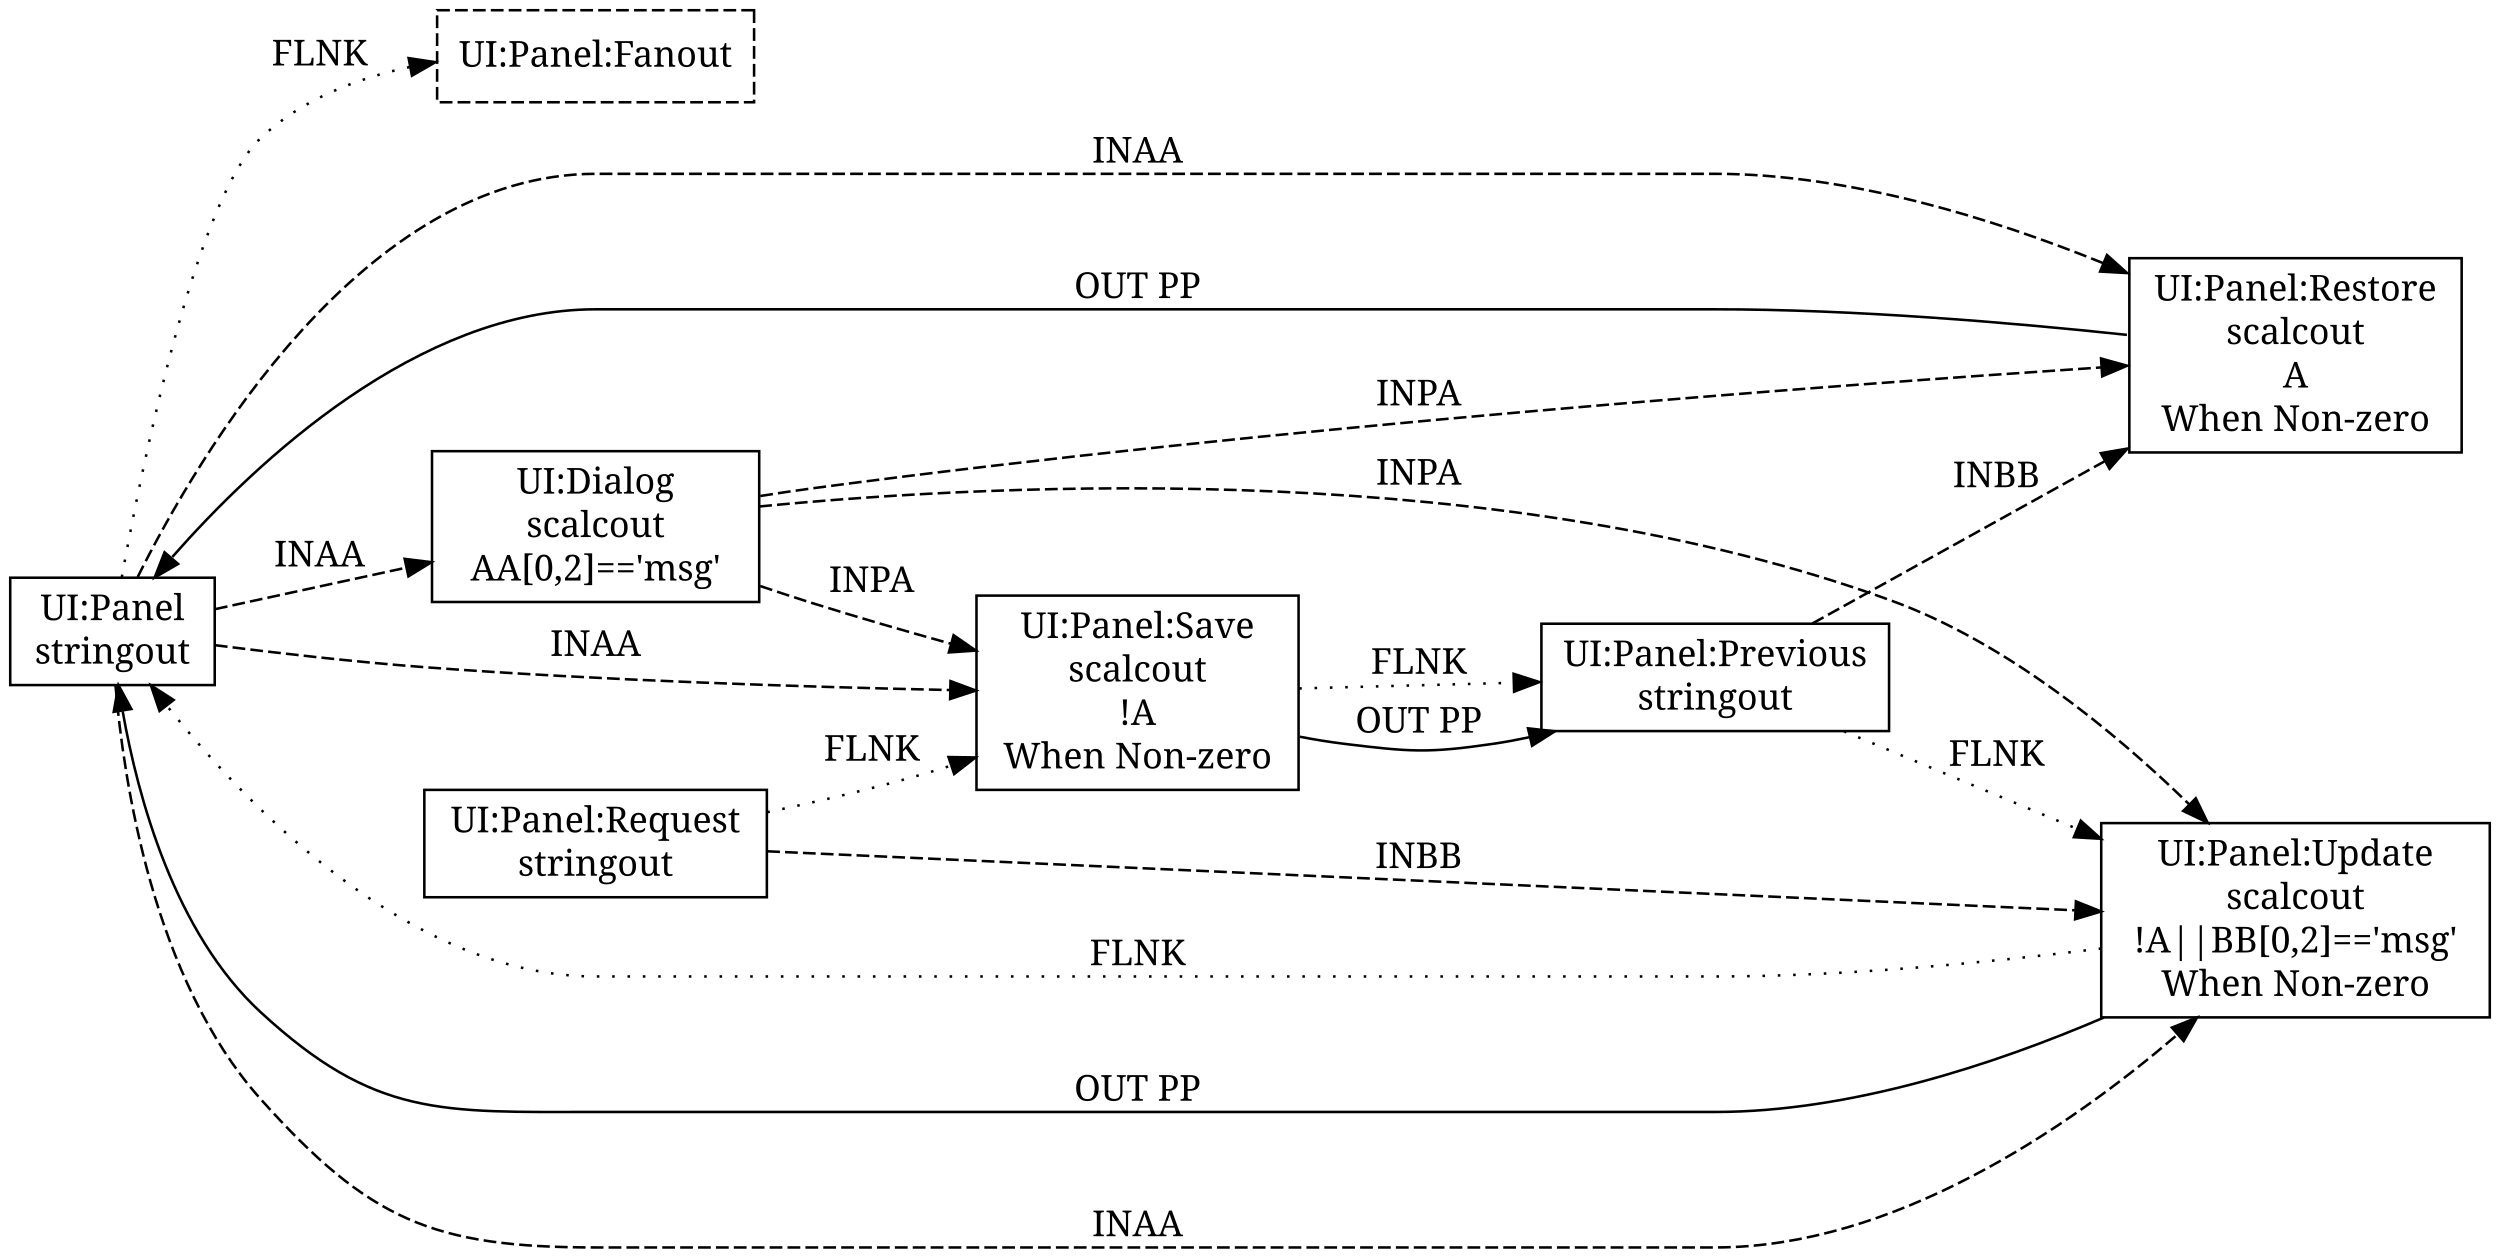
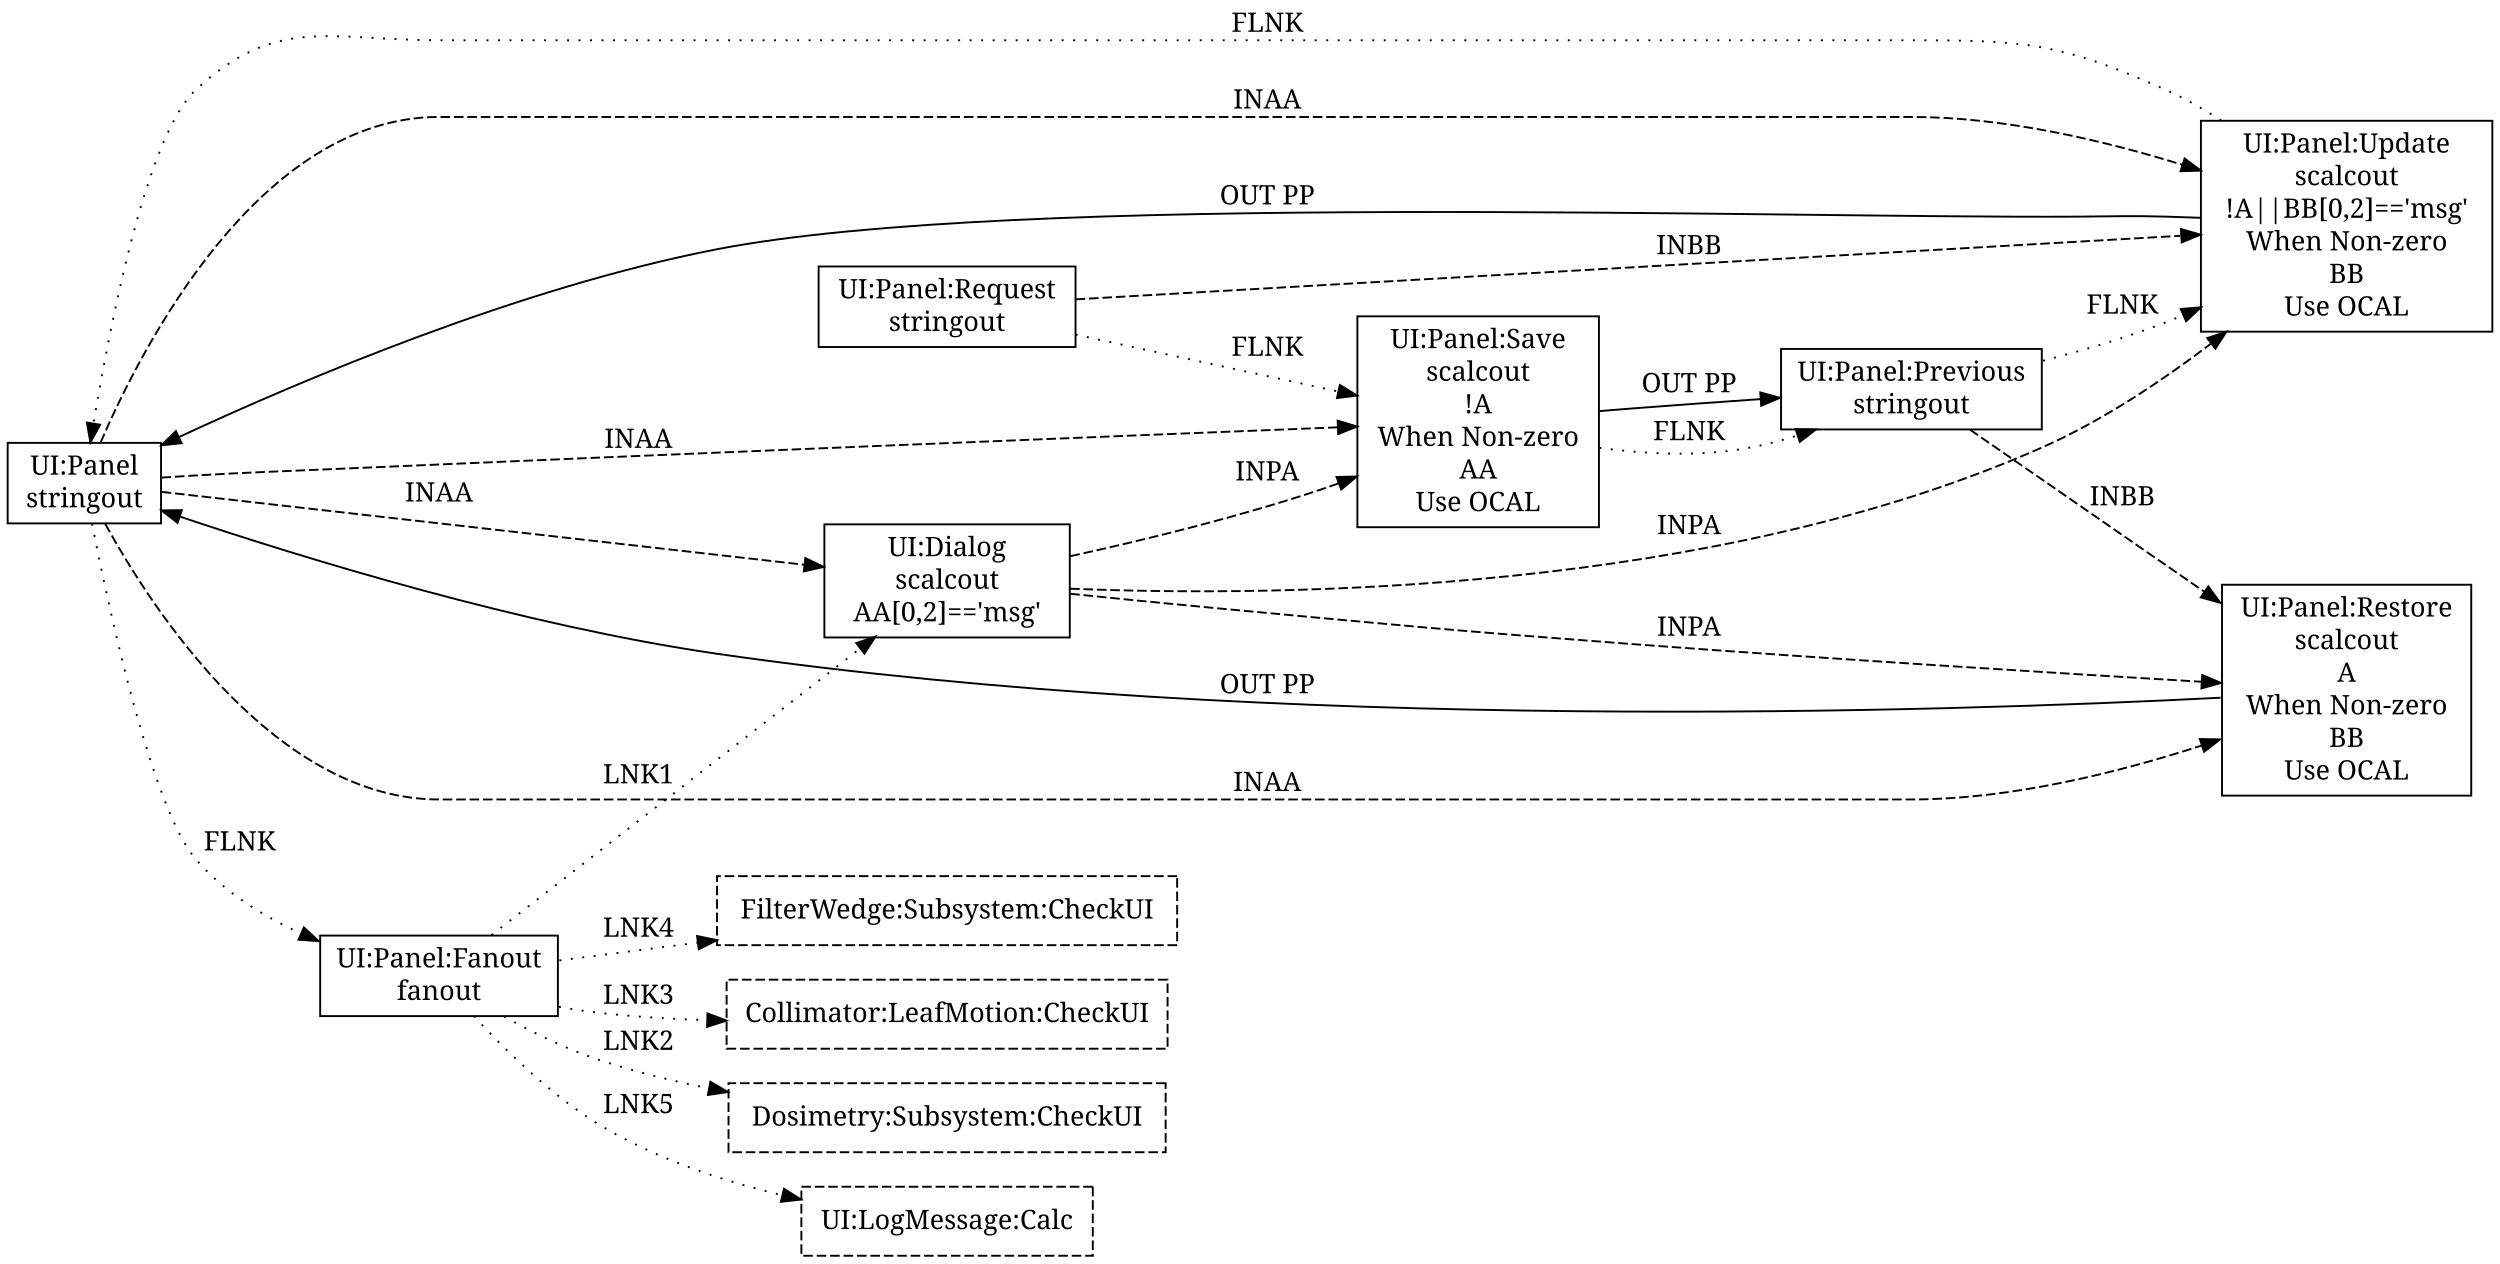
- <svg xmlns="http://www.w3.org/2000/svg" width="978pt" height="492pt" viewBox="0.00 0.00 978.00 492.00">
-   <g id="graph1" class="graph" transform="scale(1 1) rotate(0) translate(4 488)">
-     <polygon fill="white" stroke="white" points="-4,5 -4,-488 975,-488 975,5 -4,5" />
+ <svg xmlns="http://www.w3.org/2000/svg" width="1304pt" height="659pt" viewBox="0.00 0.00 1304.00 659.00">
+   <g id="graph1" class="graph" transform="scale(1 1) rotate(0) translate(4 655)">
+     <polygon fill="white" stroke="white" points="-4,5 -4,-655 1301,-655 1301,5 -4,5" />
    <g id="node1" class="node">
-       <polygon fill="none" stroke="black" points="80,-262 1.42109e-14,-262 0,-220 80,-220 80,-262" />
-       <text text-anchor="middle" x="40" y="-245.4" font-family="Times Roman,serif" font-size="14.00">UI:Panel</text>
-       <text text-anchor="middle" x="40" y="-228.4" font-family="Times Roman,serif" font-size="14.00">stringout</text>
+       <polygon fill="none" stroke="black" points="80,-424 1.42109e-14,-424 0,-382 80,-382 80,-424" />
+       <text text-anchor="middle" x="40" y="-407.4" font-family="Times Roman,serif" font-size="14.00">UI:Panel</text>
+       <text text-anchor="middle" x="40" y="-390.4" font-family="Times Roman,serif" font-size="14.00">stringout</text>
    </g>
    <g id="node3" class="node">
-       <polygon fill="none" stroke="black" stroke-dasharray="5,2" points="291,-484 167,-484 167,-448 291,-448 291,-484" />
-       <text text-anchor="middle" x="229" y="-461.9" font-family="Times Roman,serif" font-size="14.00">UI:Panel:Fanout</text>
+       <polygon fill="none" stroke="black" points="287,-167 163,-167 163,-125 287,-125 287,-167" />
+       <text text-anchor="middle" x="225" y="-150.4" font-family="Times Roman,serif" font-size="14.00">UI:Panel:Fanout</text>
+       <text text-anchor="middle" x="225" y="-133.4" font-family="Times Roman,serif" font-size="14.00">fanout</text>
    </g>
    <g id="edge2" class="edge">
-       <path fill="none" stroke="black" stroke-dasharray="1,5" d="M43.651,-262.219C51.813,-307.225 72.812,-410.097 98,-434 113.76,-448.956 135.309,-457.274 156.378,-461.801" />
-       <polygon fill="black" stroke="black" points="155.852,-465.263 166.328,-463.678 157.15,-458.384 155.852,-465.263" />
-       <text text-anchor="middle" x="121" y="-462.4" font-family="Times Roman,serif" font-size="14.00">FLNK  </text>
+       <path fill="none" stroke="black" stroke-dasharray="1,5" d="M44.008,-381.836C52.871,-336.887 75.166,-233.816 98,-207 112.508,-189.962 132.866,-177.311 153.041,-168.088" />
+       <polygon fill="black" stroke="black" points="154.491,-171.274 162.276,-164.088 151.708,-164.851 154.491,-171.274" />
+       <text text-anchor="middle" x="121" y="-211.4" font-family="Times Roman,serif" font-size="14.00">FLNK  </text>
    </g>
-     <g id="node4" class="node">
-       <polygon fill="none" stroke="black" points="293,-311.5 165,-311.5 165,-252.5 293,-252.5 293,-311.5" />
-       <text text-anchor="middle" x="229" y="-294.9" font-family="Times Roman,serif" font-size="14.00">UI:Dialog</text>
-       <text text-anchor="middle" x="229" y="-277.9" font-family="Times Roman,serif" font-size="14.00">scalcout</text>
-       <text text-anchor="middle" x="229" y="-260.9" font-family="Times Roman,serif" font-size="14.00">AA[0,2]=='msg'</text>
+     <g id="node5" class="node">
+       <polygon fill="none" stroke="black" points="554,-381.5 426,-381.5 426,-322.5 554,-322.5 554,-381.5" />
+       <text text-anchor="middle" x="490" y="-364.9" font-family="Times Roman,serif" font-size="14.00">UI:Dialog</text>
+       <text text-anchor="middle" x="490" y="-347.9" font-family="Times Roman,serif" font-size="14.00">scalcout</text>
+       <text text-anchor="middle" x="490" y="-330.9" font-family="Times Roman,serif" font-size="14.00">AA[0,2]=='msg'</text>
+     </g>
+     <g id="edge14" class="edge">
+       <path fill="none" stroke="black" stroke-dasharray="5,2" d="M80.331,-398.429C155.783,-389.878 319.321,-371.344 415.39,-360.456" />
+       <polygon fill="black" stroke="black" points="416.073,-363.901 425.615,-359.297 415.285,-356.945 416.073,-363.901" />
+       <text text-anchor="middle" x="225" y="-393.4" font-family="Times Roman,serif" font-size="14.00">INAA  </text>
+     </g>
+     <g id="node17" class="node">
+       <polygon fill="none" stroke="black" points="830,-490 704,-490 704,-380 830,-380 830,-490" />
+       <text text-anchor="middle" x="767" y="-473.4" font-family="Times Roman,serif" font-size="14.00">UI:Panel:Save</text>
+       <text text-anchor="middle" x="767" y="-456.4" font-family="Times Roman,serif" font-size="14.00">scalcout</text>
+       <text text-anchor="middle" x="767" y="-439.4" font-family="Times Roman,serif" font-size="14.00">!A</text>
+       <text text-anchor="middle" x="767" y="-422.4" font-family="Times Roman,serif" font-size="14.00">When Non-zero</text>
+       <text text-anchor="middle" x="767" y="-405.4" font-family="Times Roman,serif" font-size="14.00">AA</text>
+       <text text-anchor="middle" x="767" y="-388.4" font-family="Times Roman,serif" font-size="14.00">Use OCAL</text>
+     </g>
+     <g id="edge24" class="edge">
+       <path fill="none" stroke="black" stroke-dasharray="5,2" d="M80.242,-405.89C86.195,-406.285 92.256,-406.667 98,-407 126.428,-408.646 133.552,-408.745 162,-410 353.719,-418.454 579.653,-427.564 693.517,-432.095" />
+       <polygon fill="black" stroke="black" points="693.717,-435.606 703.849,-432.506 693.996,-428.611 693.717,-435.606" />
+       <text text-anchor="middle" x="329" y="-421.4" font-family="Times Roman,serif" font-size="14.00">INAA  </text>
+     </g>
+     <g id="node24" class="node">
+       <polygon fill="none" stroke="black" points="1296,-592 1144,-592 1144,-482 1296,-482 1296,-592" />
+       <text text-anchor="middle" x="1220" y="-575.4" font-family="Times Roman,serif" font-size="14.00">UI:Panel:Update</text>
+       <text text-anchor="middle" x="1220" y="-558.4" font-family="Times Roman,serif" font-size="14.00">scalcout</text>
+       <text text-anchor="middle" x="1220" y="-541.4" font-family="Times Roman,serif" font-size="14.00">!A||BB[0,2]=='msg'</text>
+       <text text-anchor="middle" x="1220" y="-524.4" font-family="Times Roman,serif" font-size="14.00">When Non-zero</text>
+       <text text-anchor="middle" x="1220" y="-507.4" font-family="Times Roman,serif" font-size="14.00">BB</text>
+       <text text-anchor="middle" x="1220" y="-490.4" font-family="Times Roman,serif" font-size="14.00">Use OCAL</text>
+     </g>
+     <g id="edge36" class="edge">
+       <path fill="none" stroke="black" stroke-dasharray="5,2" d="M48.455,-424.17C69.869,-473.899 131.287,-594 225,-594 225,-594 225,-594 993,-594 1040.69,-594 1092.36,-582.021 1134.34,-569.046" />
+       <polygon fill="black" stroke="black" points="1135.49,-572.354 1143.96,-566.001 1133.37,-565.68 1135.49,-572.354" />
+       <text text-anchor="middle" x="657" y="-598.4" font-family="Times Roman,serif" font-size="14.00">INAA  </text>
+     </g>
+     <g id="node30" class="node">
+       <polygon fill="none" stroke="black" points="1285,-350 1155,-350 1155,-240 1285,-240 1285,-350" />
+       <text text-anchor="middle" x="1220" y="-333.4" font-family="Times Roman,serif" font-size="14.00">UI:Panel:Restore</text>
+       <text text-anchor="middle" x="1220" y="-316.4" font-family="Times Roman,serif" font-size="14.00">scalcout</text>
+       <text text-anchor="middle" x="1220" y="-299.4" font-family="Times Roman,serif" font-size="14.00">A</text>
+       <text text-anchor="middle" x="1220" y="-282.4" font-family="Times Roman,serif" font-size="14.00">When Non-zero</text>
+       <text text-anchor="middle" x="1220" y="-265.4" font-family="Times Roman,serif" font-size="14.00">BB</text>
+       <text text-anchor="middle" x="1220" y="-248.4" font-family="Times Roman,serif" font-size="14.00">Use OCAL</text>
+     </g>
+     <g id="edge44" class="edge">
+       <path fill="none" stroke="black" stroke-dasharray="5,2" d="M50.877,-381.767C75.397,-337.203 139.572,-238 225,-238 225,-238 225,-238 993,-238 1044.56,-238 1100.79,-252.007 1144.38,-266.133" />
+       <polygon fill="black" stroke="black" points="1143.45,-269.513 1154.05,-269.335 1145.65,-262.868 1143.45,-269.513" />
+       <text text-anchor="middle" x="657" y="-242.4" font-family="Times Roman,serif" font-size="14.00">INAA  </text>
    </g>
    <g id="edge4" class="edge">
-       <path fill="none" stroke="black" stroke-dasharray="5,2" d="M80.082,-249.695C101.797,-254.406 129.327,-260.378 154.793,-265.902" />
-       <polygon fill="black" stroke="black" points="154.292,-269.375 164.807,-268.075 155.777,-262.534 154.292,-269.375" />
-       <text text-anchor="middle" x="121" y="-266.4" font-family="Times Roman,serif" font-size="14.00">INAA  </text>
+       <path fill="none" stroke="black" stroke-dasharray="1,5" d="M252.362,-167.27C297.769,-202.568 389.155,-273.607 444.425,-316.572" />
+       <polygon fill="black" stroke="black" points="442.597,-319.584 452.64,-322.958 446.893,-314.057 442.597,-319.584" />
+       <text text-anchor="middle" x="329" y="-246.4" font-family="Times Roman,serif" font-size="14.00">LNK1  </text>
    </g>
-     <g id="node8" class="node">
-       <polygon fill="none" stroke="black" points="504,-255 378,-255 378,-179 504,-179 504,-255" />
-       <text text-anchor="middle" x="441" y="-238.4" font-family="Times Roman,serif" font-size="14.00">UI:Panel:Save</text>
-       <text text-anchor="middle" x="441" y="-221.4" font-family="Times Roman,serif" font-size="14.00">scalcout</text>
-       <text text-anchor="middle" x="441" y="-204.4" font-family="Times Roman,serif" font-size="14.00">!A</text>
-       <text text-anchor="middle" x="441" y="-187.4" font-family="Times Roman,serif" font-size="14.00">When Non-zero</text>
+     <g id="node7" class="node">
+       <polygon fill="none" stroke="black" stroke-dasharray="5,2" points="566,-36 414,-36 414,-1.06581e-14 566,-0 566,-36" />
+       <text text-anchor="middle" x="490" y="-13.9" font-family="Times Roman,serif" font-size="14.00">UI:LogMessage:Calc</text>
    </g>
-     <g id="edge14" class="edge">
-       <path fill="none" stroke="black" stroke-dasharray="5,2" d="M80.037,-235.604C103.811,-232.601 134.575,-229.062 162,-227 231.615,-221.766 311.215,-219.256 367.526,-218.062" />
-       <polygon fill="black" stroke="black" points="367.835,-221.556 377.762,-217.854 367.693,-214.558 367.835,-221.556" />
-       <text text-anchor="middle" x="229" y="-231.4" font-family="Times Roman,serif" font-size="14.00">INAA  </text>
+     <g id="edge6" class="edge">
+       <path fill="none" stroke="black" stroke-dasharray="1,5" d="M243.199,-124.967C258.564,-108.253 281.865,-85.232 306,-70 335.384,-51.456 371.5,-39.383 403.931,-31.589" />
+       <polygon fill="black" stroke="black" points="404.904,-34.957 413.866,-29.305 403.336,-28.135 404.904,-34.957" />
+       <text text-anchor="middle" x="329" y="-74.4" font-family="Times Roman,serif" font-size="14.00">LNK5  </text>
+     </g>
+     <g id="node9" class="node">
+       <polygon fill="none" stroke="black" stroke-dasharray="5,2" points="610,-198 370,-198 370,-162 610,-162 610,-198" />
+       <text text-anchor="middle" x="490" y="-175.9" font-family="Times Roman,serif" font-size="14.00">FilterWedge:Subsystem:CheckUI</text>
+     </g>
+     <g id="edge8" class="edge">
+       <path fill="none" stroke="black" stroke-dasharray="1,5" d="M287.801,-154.058C309.555,-156.849 334.814,-160.089 359.954,-163.315" />
+       <polygon fill="black" stroke="black" points="359.587,-166.796 369.951,-164.597 360.478,-159.853 359.587,-166.796" />
+       <text text-anchor="middle" x="329" y="-166.4" font-family="Times Roman,serif" font-size="14.00">LNK4  </text>
+     </g>
+     <g id="node11" class="node">
+       <polygon fill="none" stroke="black" stroke-dasharray="5,2" points="605,-144 375,-144 375,-108 605,-108 605,-144" />
+       <text text-anchor="middle" x="490" y="-121.9" font-family="Times Roman,serif" font-size="14.00">Collimator:LeafMotion:CheckUI</text>
+     </g>
+     <g id="edge10" class="edge">
+       <path fill="none" stroke="black" stroke-dasharray="1,5" d="M287.545,-129.863C293.748,-128.705 299.976,-127.714 306,-127 324.91,-124.76 344.99,-123.509 364.669,-122.907" />
+       <polygon fill="black" stroke="black" points="365.007,-126.4 374.916,-122.65 364.831,-119.402 365.007,-126.4" />
+       <text text-anchor="middle" x="329" y="-131.4" font-family="Times Roman,serif" font-size="14.00">LNK3  </text>
+     </g>
+     <g id="node13" class="node">
+       <polygon fill="none" stroke="black" stroke-dasharray="5,2" points="604,-90 376,-90 376,-54 604,-54 604,-90" />
+       <text text-anchor="middle" x="490" y="-67.9" font-family="Times Roman,serif" font-size="14.00">Dosimetry:Subsystem:CheckUI</text>
+     </g>
+     <g id="edge12" class="edge">
+       <path fill="none" stroke="black" stroke-dasharray="1,5" d="M258.984,-124.825C273.073,-116.891 289.87,-108.48 306,-103 324.979,-96.553 345.533,-91.411 365.791,-87.321" />
+       <polygon fill="black" stroke="black" points="366.554,-90.738 375.704,-85.396 365.22,-83.866 366.554,-90.738" />
+       <text text-anchor="middle" x="329" y="-107.4" font-family="Times Roman,serif" font-size="14.00">LNK2  </text>
+     </g>
+     <g id="edge20" class="edge">
+       <path fill="none" stroke="black" stroke-dasharray="5,2" d="M554.327,-364.9C592.958,-373.349 642.827,-385.5 686,-400 688.723,-400.914 691.481,-401.883 694.256,-402.892" />
+       <polygon fill="black" stroke="black" points="693.129,-406.208 703.721,-406.463 695.6,-399.658 693.129,-406.208" />
+       <text text-anchor="middle" x="657" y="-404.4" font-family="Times Roman,serif" font-size="14.00">INPA  </text>
+     </g>
+     <g id="edge32" class="edge">
+       <path fill="none" stroke="black" stroke-dasharray="5,2" d="M554.151,-347.931C663.483,-343.534 890.701,-345.545 1062,-422 1092.74,-435.722 1123.39,-456.085 1149.4,-475.88" />
+       <polygon fill="black" stroke="black" points="1147.27,-478.653 1157.32,-481.997 1151.55,-473.113 1147.27,-478.653" />
+       <text text-anchor="middle" x="877" y="-376.4" font-family="Times Roman,serif" font-size="14.00">INPA  </text>
+     </g>
+     <g id="edge42" class="edge">
+       <path fill="none" stroke="black" stroke-dasharray="5,2" d="M554.223,-345.283C577.459,-342.906 603.904,-340.263 628,-338 725.712,-328.825 750.136,-326.382 848,-319 950.469,-311.271 1068.93,-303.897 1144.13,-299.411" />
+       <polygon fill="black" stroke="black" points="1144.68,-302.885 1154.45,-298.797 1144.26,-295.897 1144.68,-302.885" />
+       <text text-anchor="middle" x="877" y="-323.4" font-family="Times Roman,serif" font-size="14.00">INPA  </text>
    </g>
    <g id="node15" class="node">
-       <polygon fill="none" stroke="black" points="970,-166 818,-166 818,-90 970,-90 970,-166" />
-       <text text-anchor="middle" x="894" y="-149.4" font-family="Times Roman,serif" font-size="14.00">UI:Panel:Update</text>
-       <text text-anchor="middle" x="894" y="-132.4" font-family="Times Roman,serif" font-size="14.00">scalcout</text>
-       <text text-anchor="middle" x="894" y="-115.4" font-family="Times Roman,serif" font-size="14.00">!A||BB[0,2]=='msg'</text>
-       <text text-anchor="middle" x="894" y="-98.4" font-family="Times Roman,serif" font-size="14.00">When Non-zero</text>
+       <polygon fill="none" stroke="black" points="557,-516 423,-516 423,-474 557,-474 557,-516" />
+       <text text-anchor="middle" x="490" y="-499.4" font-family="Times Roman,serif" font-size="14.00">UI:Panel:Request</text>
+       <text text-anchor="middle" x="490" y="-482.4" font-family="Times Roman,serif" font-size="14.00">stringout</text>
+     </g>
+     <g id="edge16" class="edge">
+       <path fill="none" stroke="black" stroke-dasharray="1,5" d="M557.054,-480.476C598.411,-471.518 651.471,-460.024 693.902,-450.834" />
+       <polygon fill="black" stroke="black" points="694.858,-454.208 703.89,-448.67 693.376,-447.366 694.858,-454.208" />
+       <text text-anchor="middle" x="657" y="-469.4" font-family="Times Roman,serif" font-size="14.00">FLNK  </text>
+     </g>
+     <g id="edge28" class="edge">
+       <path fill="none" stroke="black" stroke-dasharray="5,2" d="M557.043,-498.857C689.821,-506.497 986.1,-523.543 1133.41,-532.018" />
+       <polygon fill="black" stroke="black" points="1133.57,-535.533 1143.75,-532.613 1133.97,-528.544 1133.57,-535.533" />
+       <text text-anchor="middle" x="877" y="-522.4" font-family="Times Roman,serif" font-size="14.00">INBB  </text>
+     </g>
+     <g id="node19" class="node">
+       <polygon fill="none" stroke="black" points="1061,-473 925,-473 925,-431 1061,-431 1061,-473" />
+       <text text-anchor="middle" x="993" y="-456.4" font-family="Times Roman,serif" font-size="14.00">UI:Panel:Previous</text>
+       <text text-anchor="middle" x="993" y="-439.4" font-family="Times Roman,serif" font-size="14.00">stringout</text>
+     </g>
+     <g id="edge22" class="edge">
+       <path fill="none" stroke="black" stroke-dasharray="1,5" d="M830.224,-421.416C854.074,-418.181 881.383,-416.745 906,-421 915.051,-422.564 924.407,-424.981 933.478,-427.789" />
+       <polygon fill="black" stroke="black" points="932.59,-431.181 943.183,-430.969 934.77,-424.529 932.59,-431.181" />
+       <text text-anchor="middle" x="877" y="-425.4" font-family="Times Roman,serif" font-size="14.00">FLNK  </text>
+     </g>
+     <g id="edge18" class="edge">
+       <path fill="none" stroke="black" d="M830.224,-440.57C836.231,-441.068 842.23,-441.552 848,-442 869.501,-443.67 892.807,-445.34 914.316,-446.823" />
+       <polygon fill="black" stroke="black" points="914.17,-450.321 924.385,-447.513 914.648,-443.338 914.17,-450.321" />
+       <text text-anchor="middle" x="877" y="-450.4" font-family="Times Roman,serif" font-size="14.00">OUT PP </text>
    </g>
    <g id="edge26" class="edge">
-       <path fill="none" stroke="black" stroke-dasharray="5,2" d="M41.178,-219.893C44.327,-182.715 55.861,-105.044 98,-58 140.484,-10.572 165.326,-0 229,-0 229,-0 229,-0 667,-0 736.638,-0 804.597,-46.272 847.722,-83.174" />
-       <polygon fill="black" stroke="black" points="845.644,-86.006 855.48,-89.942 850.246,-80.731 845.644,-86.006" />
-       <text text-anchor="middle" x="441" y="-4.4" font-family="Times Roman,serif" font-size="14.00">INAA  </text>
+       <path fill="none" stroke="black" stroke-dasharray="1,5" d="M1061.63,-466.83C1082.61,-472.221 1105.54,-478.993 1126,-487 1128.88,-488.126 1131.78,-489.318 1134.69,-490.562" />
+       <polygon fill="black" stroke="black" points="1133.44,-493.837 1144,-494.7 1136.28,-487.44 1133.44,-493.837" />
+       <text text-anchor="middle" x="1103" y="-491.4" font-family="Times Roman,serif" font-size="14.00">FLNK  </text>
    </g>
-     <g id="node21" class="node">
-       <polygon fill="none" stroke="black" points="959,-387 829,-387 829,-311 959,-311 959,-387" />
-       <text text-anchor="middle" x="894" y="-370.4" font-family="Times Roman,serif" font-size="14.00">UI:Panel:Restore</text>
-       <text text-anchor="middle" x="894" y="-353.4" font-family="Times Roman,serif" font-size="14.00">scalcout</text>
-       <text text-anchor="middle" x="894" y="-336.4" font-family="Times Roman,serif" font-size="14.00">A</text>
-       <text text-anchor="middle" x="894" y="-319.4" font-family="Times Roman,serif" font-size="14.00">When Non-zero</text>
+     <g id="edge38" class="edge">
+       <path fill="none" stroke="black" stroke-dasharray="5,2" d="M1023.61,-430.826C1054.75,-409.292 1104.18,-375.104 1145.66,-346.416" />
+       <polygon fill="black" stroke="black" points="1147.88,-349.138 1154.11,-340.571 1143.9,-343.38 1147.88,-349.138" />
+       <text text-anchor="middle" x="1103" y="-391.4" font-family="Times Roman,serif" font-size="14.00">INBB  </text>
+     </g>
+     <g id="edge30" class="edge">
+       <path fill="none" stroke="black" d="M1143.83,-541.395C1137.8,-541.638 1131.8,-541.846 1126,-542 1105.56,-542.543 1100.44,-542.132 1080,-542 922.18,-540.98 524.932,-555.069 370,-525 266.624,-504.937 152.822,-456.567 89.519,-427.115" />
+       <polygon fill="black" stroke="black" points="90.718,-423.812 80.177,-422.735 87.746,-430.15 90.718,-423.812" />
+       <text text-anchor="middle" x="657" y="-548.4" font-family="Times Roman,serif" font-size="14.00">OUT PP </text>
    </g>
    <g id="edge34" class="edge">
-       <path fill="none" stroke="black" stroke-dasharray="5,2" d="M49.844,-262.237C73.455,-309.652 138.162,-420 229,-420 229,-420 229,-420 667,-420 719.319,-420 775.455,-402.608 818.813,-385.04" />
-       <polygon fill="black" stroke="black" points="820.244,-388.235 828.145,-381.176 817.566,-381.768 820.244,-388.235" />
-       <text text-anchor="middle" x="441" y="-424.4" font-family="Times Roman,serif" font-size="14.00">INAA  </text>
+       <path fill="none" stroke="black" stroke-dasharray="1,5" d="M1154.56,-592.141C1145.35,-598.16 1135.71,-603.664 1126,-608 1071,-632.558 1053.23,-634 993,-634 225,-634 225,-634 225,-634 167.385,-634 140.215,-647.21 98,-608 72.582,-584.392 53.274,-485.319 44.768,-434.046" />
+       <polygon fill="black" stroke="black" points="48.222,-433.48 43.165,-424.17 41.312,-434.601 48.222,-433.48" />
+       <text text-anchor="middle" x="657" y="-638.4" font-family="Times Roman,serif" font-size="14.00">FLNK  </text>
    </g>
-     <g id="edge10" class="edge">
-       <path fill="none" stroke="black" stroke-dasharray="5,2" d="M293.351,-258.753C300.298,-256.403 307.281,-254.109 314,-252 331.399,-246.54 350.28,-241.085 368.032,-236.163" />
-       <polygon fill="black" stroke="black" points="369.048,-239.514 377.761,-233.486 367.191,-232.764 369.048,-239.514" />
-       <text text-anchor="middle" x="337" y="-256.4" font-family="Times Roman,serif" font-size="14.00">INPA  </text>
-     </g>
-     <g id="edge22" class="edge">
-       <path fill="none" stroke="black" stroke-dasharray="5,2" d="M293.007,-289.857C391.555,-299.447 584.872,-308.221 736,-253 780.975,-236.567 823.031,-201.963 852.429,-173.322" />
-       <polygon fill="black" stroke="black" points="854.99,-175.711 859.624,-166.184 850.06,-170.742 854.99,-175.711" />
-       <text text-anchor="middle" x="551" y="-298.4" font-family="Times Roman,serif" font-size="14.00">INPA  </text>
-     </g>
-     <g id="edge32" class="edge">
-       <path fill="none" stroke="black" stroke-dasharray="5,2" d="M293.421,-293.963C300.355,-295.073 307.315,-296.112 314,-297 494.034,-320.912 707.002,-336.87 818.031,-344.263" />
-       <polygon fill="black" stroke="black" points="817.918,-347.763 828.127,-344.93 818.38,-340.778 817.918,-347.763" />
-       <text text-anchor="middle" x="551" y="-329.4" font-family="Times Roman,serif" font-size="14.00">INPA  </text>
-     </g>
-     <g id="node6" class="node">
-       <polygon fill="none" stroke="black" points="296,-179 162,-179 162,-137 296,-137 296,-179" />
-       <text text-anchor="middle" x="229" y="-162.4" font-family="Times Roman,serif" font-size="14.00">UI:Panel:Request</text>
-       <text text-anchor="middle" x="229" y="-145.4" font-family="Times Roman,serif" font-size="14.00">stringout</text>
-     </g>
-     <g id="edge6" class="edge">
-       <path fill="none" stroke="black" stroke-dasharray="1,5" d="M296.146,-170.267C316.797,-174.596 339.485,-179.922 360,-186 362.617,-186.775 365.269,-187.596 367.938,-188.452" />
-       <polygon fill="black" stroke="black" points="367.054,-191.847 377.648,-191.688 369.268,-185.206 367.054,-191.847" />
-       <text text-anchor="middle" x="337" y="-190.4" font-family="Times Roman,serif" font-size="14.00">FLNK  </text>
-     </g>
-     <g id="edge18" class="edge">
-       <path fill="none" stroke="black" stroke-dasharray="5,2" d="M296.115,-154.972C417.528,-149.495 673.469,-137.949 807.695,-131.893" />
-       <polygon fill="black" stroke="black" points="808.101,-135.379 817.933,-131.432 807.785,-128.386 808.101,-135.379" />
-       <text text-anchor="middle" x="551" y="-148.4" font-family="Times Roman,serif" font-size="14.00">INBB  </text>
-     </g>
-     <g id="node10" class="node">
-       <polygon fill="none" stroke="black" points="735,-244 599,-244 599,-202 735,-202 735,-244" />
-       <text text-anchor="middle" x="667" y="-227.4" font-family="Times Roman,serif" font-size="14.00">UI:Panel:Previous</text>
-       <text text-anchor="middle" x="667" y="-210.4" font-family="Times Roman,serif" font-size="14.00">stringout</text>
-     </g>
-     <g id="edge8" class="edge">
-       <path fill="none" stroke="black" d="M504.402,-199.806C510.317,-198.669 516.248,-197.7 522,-197 547.589,-193.888 554.493,-193.27 580,-197 584.723,-197.691 589.547,-198.582 594.38,-199.616" />
-       <polygon fill="black" stroke="black" points="593.753,-203.064 604.287,-201.922 595.341,-196.246 593.753,-203.064" />
-       <text text-anchor="middle" x="551" y="-201.4" font-family="Times Roman,serif" font-size="14.00">OUT PP </text>
-     </g>
-     <g id="edge12" class="edge">
-       <path fill="none" stroke="black" stroke-dasharray="1,5" d="M504.254,-218.679C530.191,-219.368 560.497,-220.172 587.879,-220.899" />
-       <polygon fill="black" stroke="black" points="588.125,-224.407 598.214,-221.174 588.311,-217.41 588.125,-224.407" />
-       <text text-anchor="middle" x="551" y="-224.4" font-family="Times Roman,serif" font-size="14.00">FLNK  </text>
-     </g>
-     <g id="edge16" class="edge">
-       <path fill="none" stroke="black" stroke-dasharray="1,5" d="M717.379,-201.916C744.131,-190.721 777.743,-176.654 808.445,-163.805" />
-       <polygon fill="black" stroke="black" points="809.996,-166.95 817.87,-159.861 807.294,-160.493 809.996,-166.95" />
-       <text text-anchor="middle" x="777" y="-188.4" font-family="Times Roman,serif" font-size="14.00">FLNK  </text>
-     </g>
-     <g id="edge28" class="edge">
-       <path fill="none" stroke="black" stroke-dasharray="5,2" d="M704.995,-244.09C736.076,-261.342 780.982,-286.268 819.224,-307.495" />
-       <polygon fill="black" stroke="black" points="817.841,-310.73 828.283,-312.523 821.238,-304.609 817.841,-310.73" />
-       <text text-anchor="middle" x="777" y="-297.4" font-family="Times Roman,serif" font-size="14.00">INBB  </text>
-     </g>
-     <g id="edge24" class="edge">
-       <path fill="none" stroke="black" stroke-dasharray="1,5" d="M817.993,-116.936C773.988,-111.457 717.483,-106 667,-106 229,-106 229,-106 229,-106 156.72,-106 92.999,-172.187 61.287,-211.873" />
-       <polygon fill="black" stroke="black" points="58.411,-209.87 55.015,-219.906 63.928,-214.179 58.411,-209.87" />
-       <text text-anchor="middle" x="441" y="-110.4" font-family="Times Roman,serif" font-size="14.00">FLNK  </text>
-     </g>
-     <g id="edge20" class="edge">
-       <path fill="none" stroke="black" d="M819.068,-89.951C775.768,-71.386 719.608,-53 667,-53 229,-53 229,-53 229,-53 168.252,-53 142.677,-50.839 98,-92 64.289,-123.059 49.935,-176.044 43.993,-209.746" />
-       <polygon fill="black" stroke="black" points="40.483,-209.529 42.345,-219.959 47.394,-210.644 40.483,-209.529" />
-       <text text-anchor="middle" x="441" y="-57.4" font-family="Times Roman,serif" font-size="14.00">OUT PP </text>
-     </g>
-     <g id="edge30" class="edge">
-       <path fill="none" stroke="black" d="M828.054,-357C782.81,-361.807 721.358,-367 667,-367 229,-367 229,-367 229,-367 159.524,-367 96.162,-307.326 63.403,-270.112" />
-       <polygon fill="black" stroke="black" points="65.679,-267.391 56.506,-262.09 60.371,-271.954 65.679,-267.391" />
-       <text text-anchor="middle" x="441" y="-371.4" font-family="Times Roman,serif" font-size="14.00">OUT PP </text>
+     <g id="edge40" class="edge">
+       <path fill="none" stroke="black" d="M1154.23,-291.077C1010.87,-283.703 659.793,-272.046 370,-314 268.685,-328.668 154.054,-363.986 90.067,-385.46" />
+       <polygon fill="black" stroke="black" points="88.594,-382.263 80.242,-388.782 90.836,-388.894 88.594,-382.263" />
+       <text text-anchor="middle" x="657" y="-293.4" font-family="Times Roman,serif" font-size="14.00">OUT PP </text>
    </g>
  </g>
</svg>
